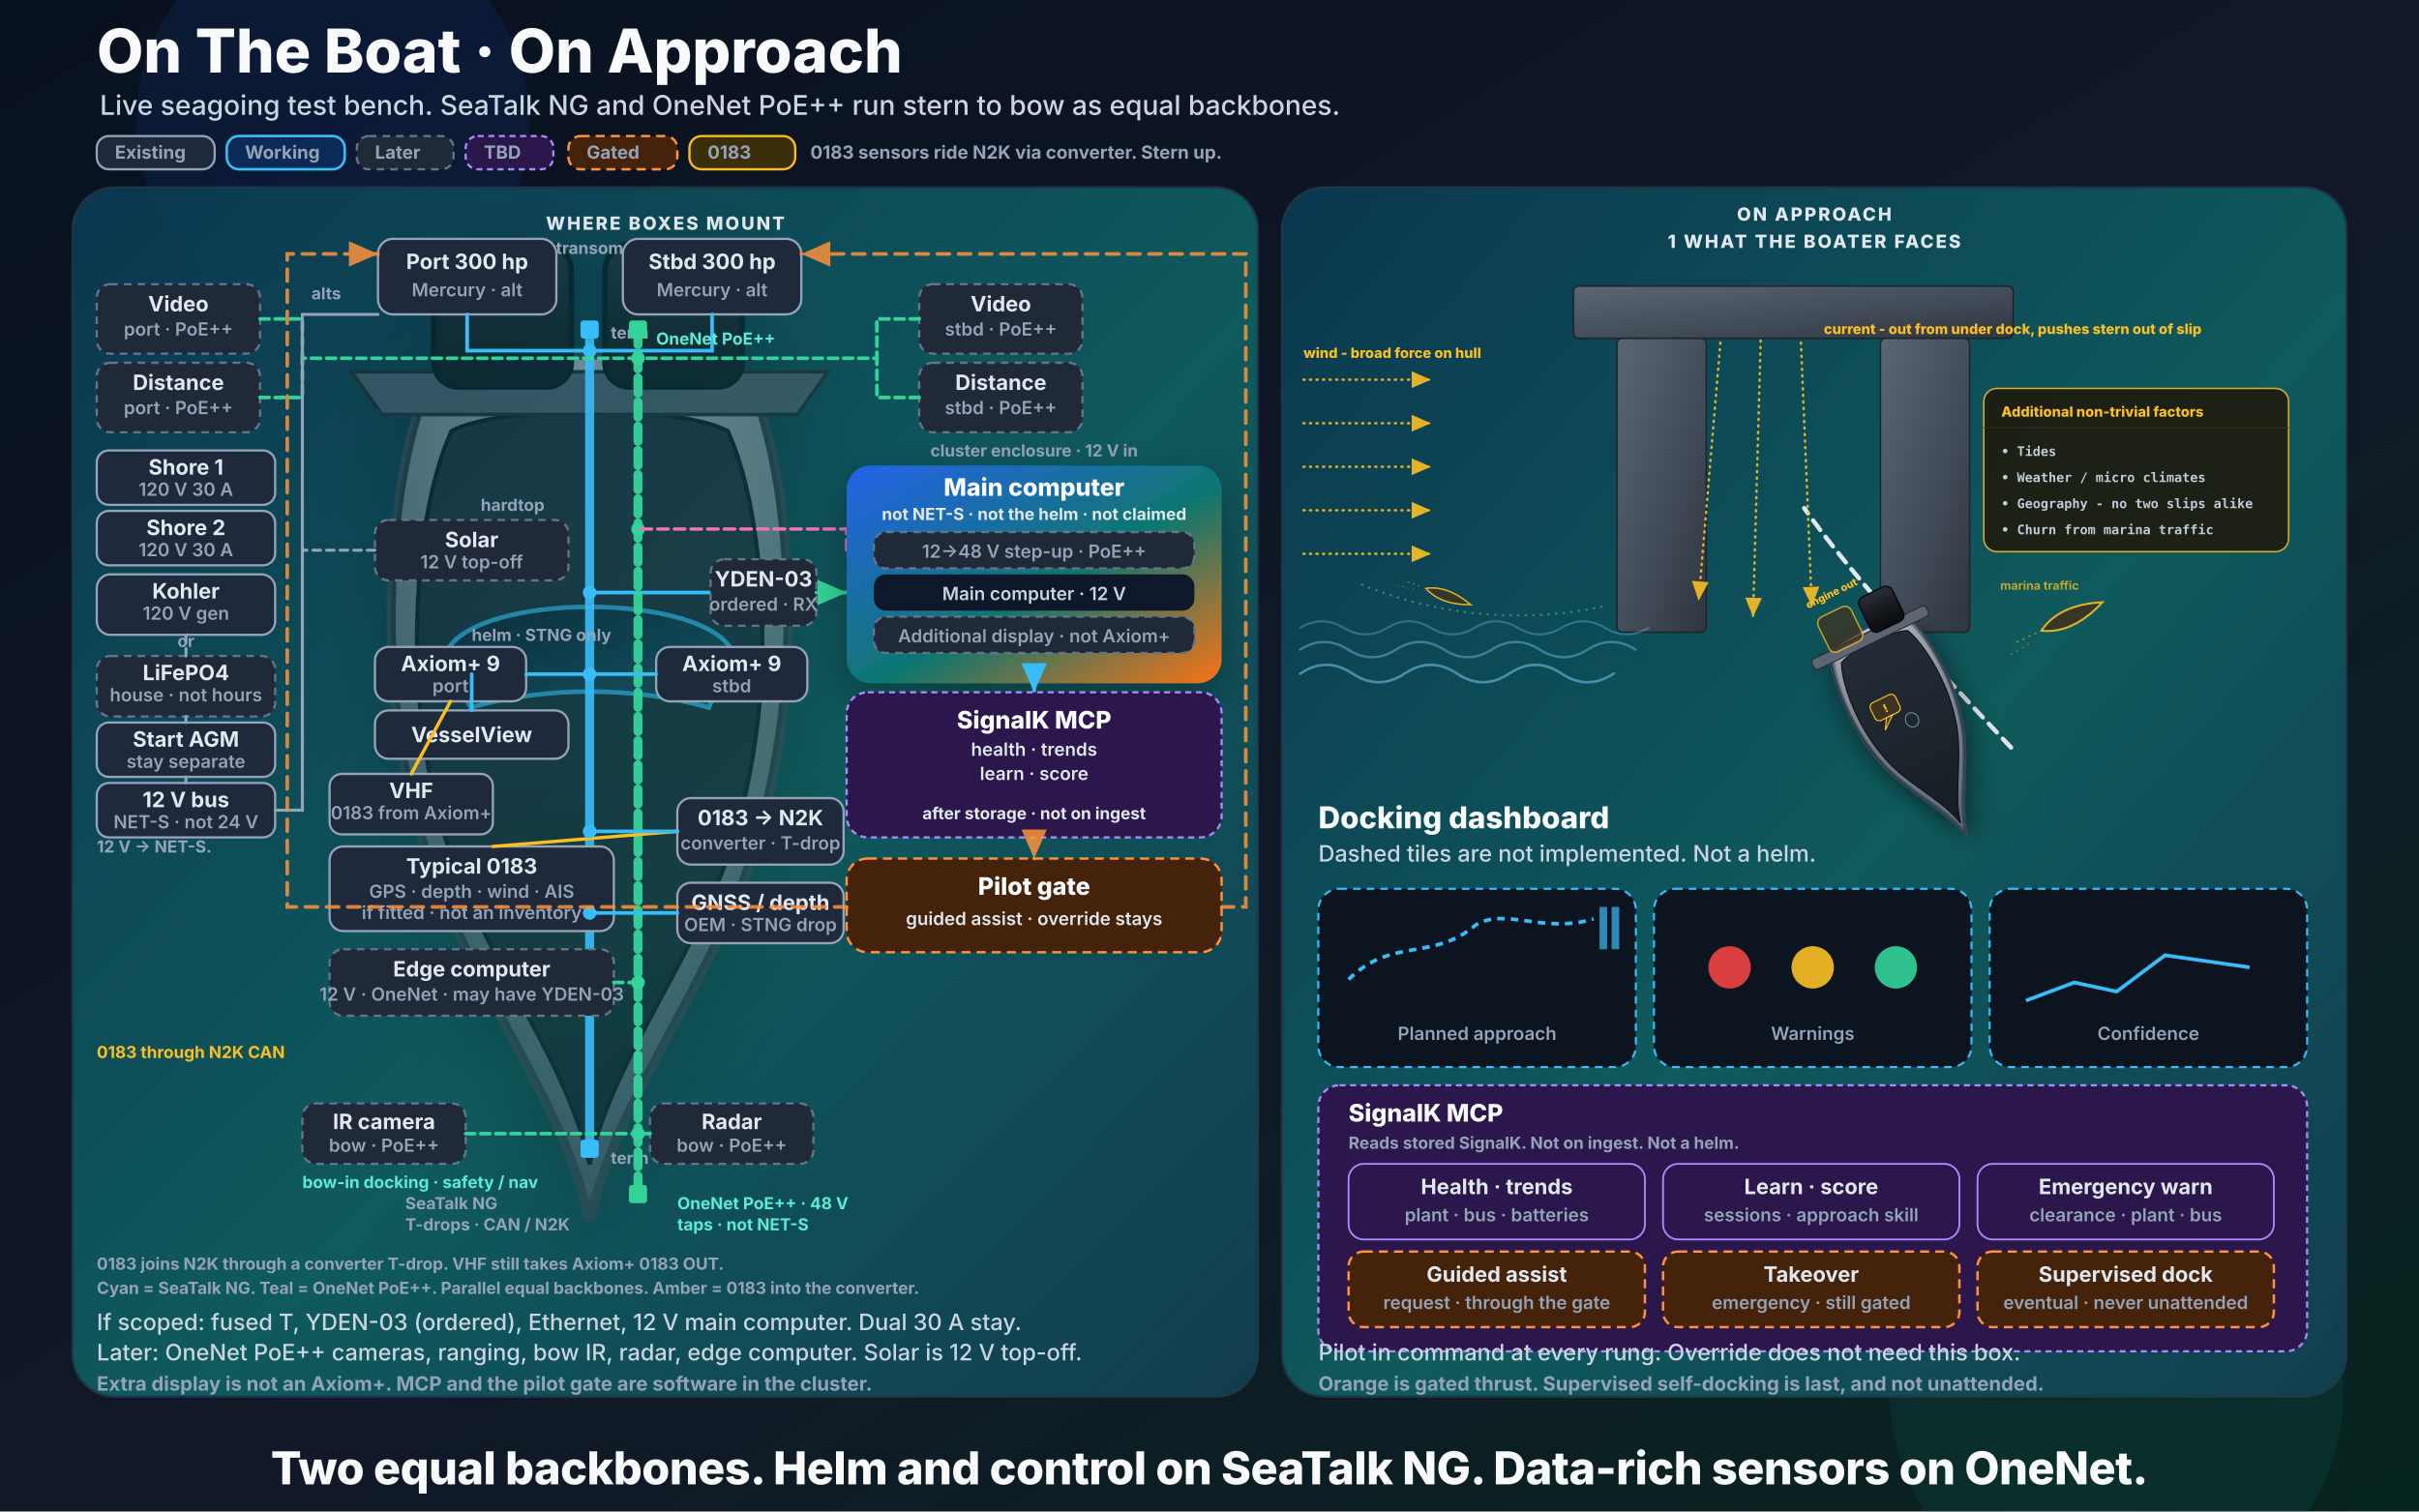
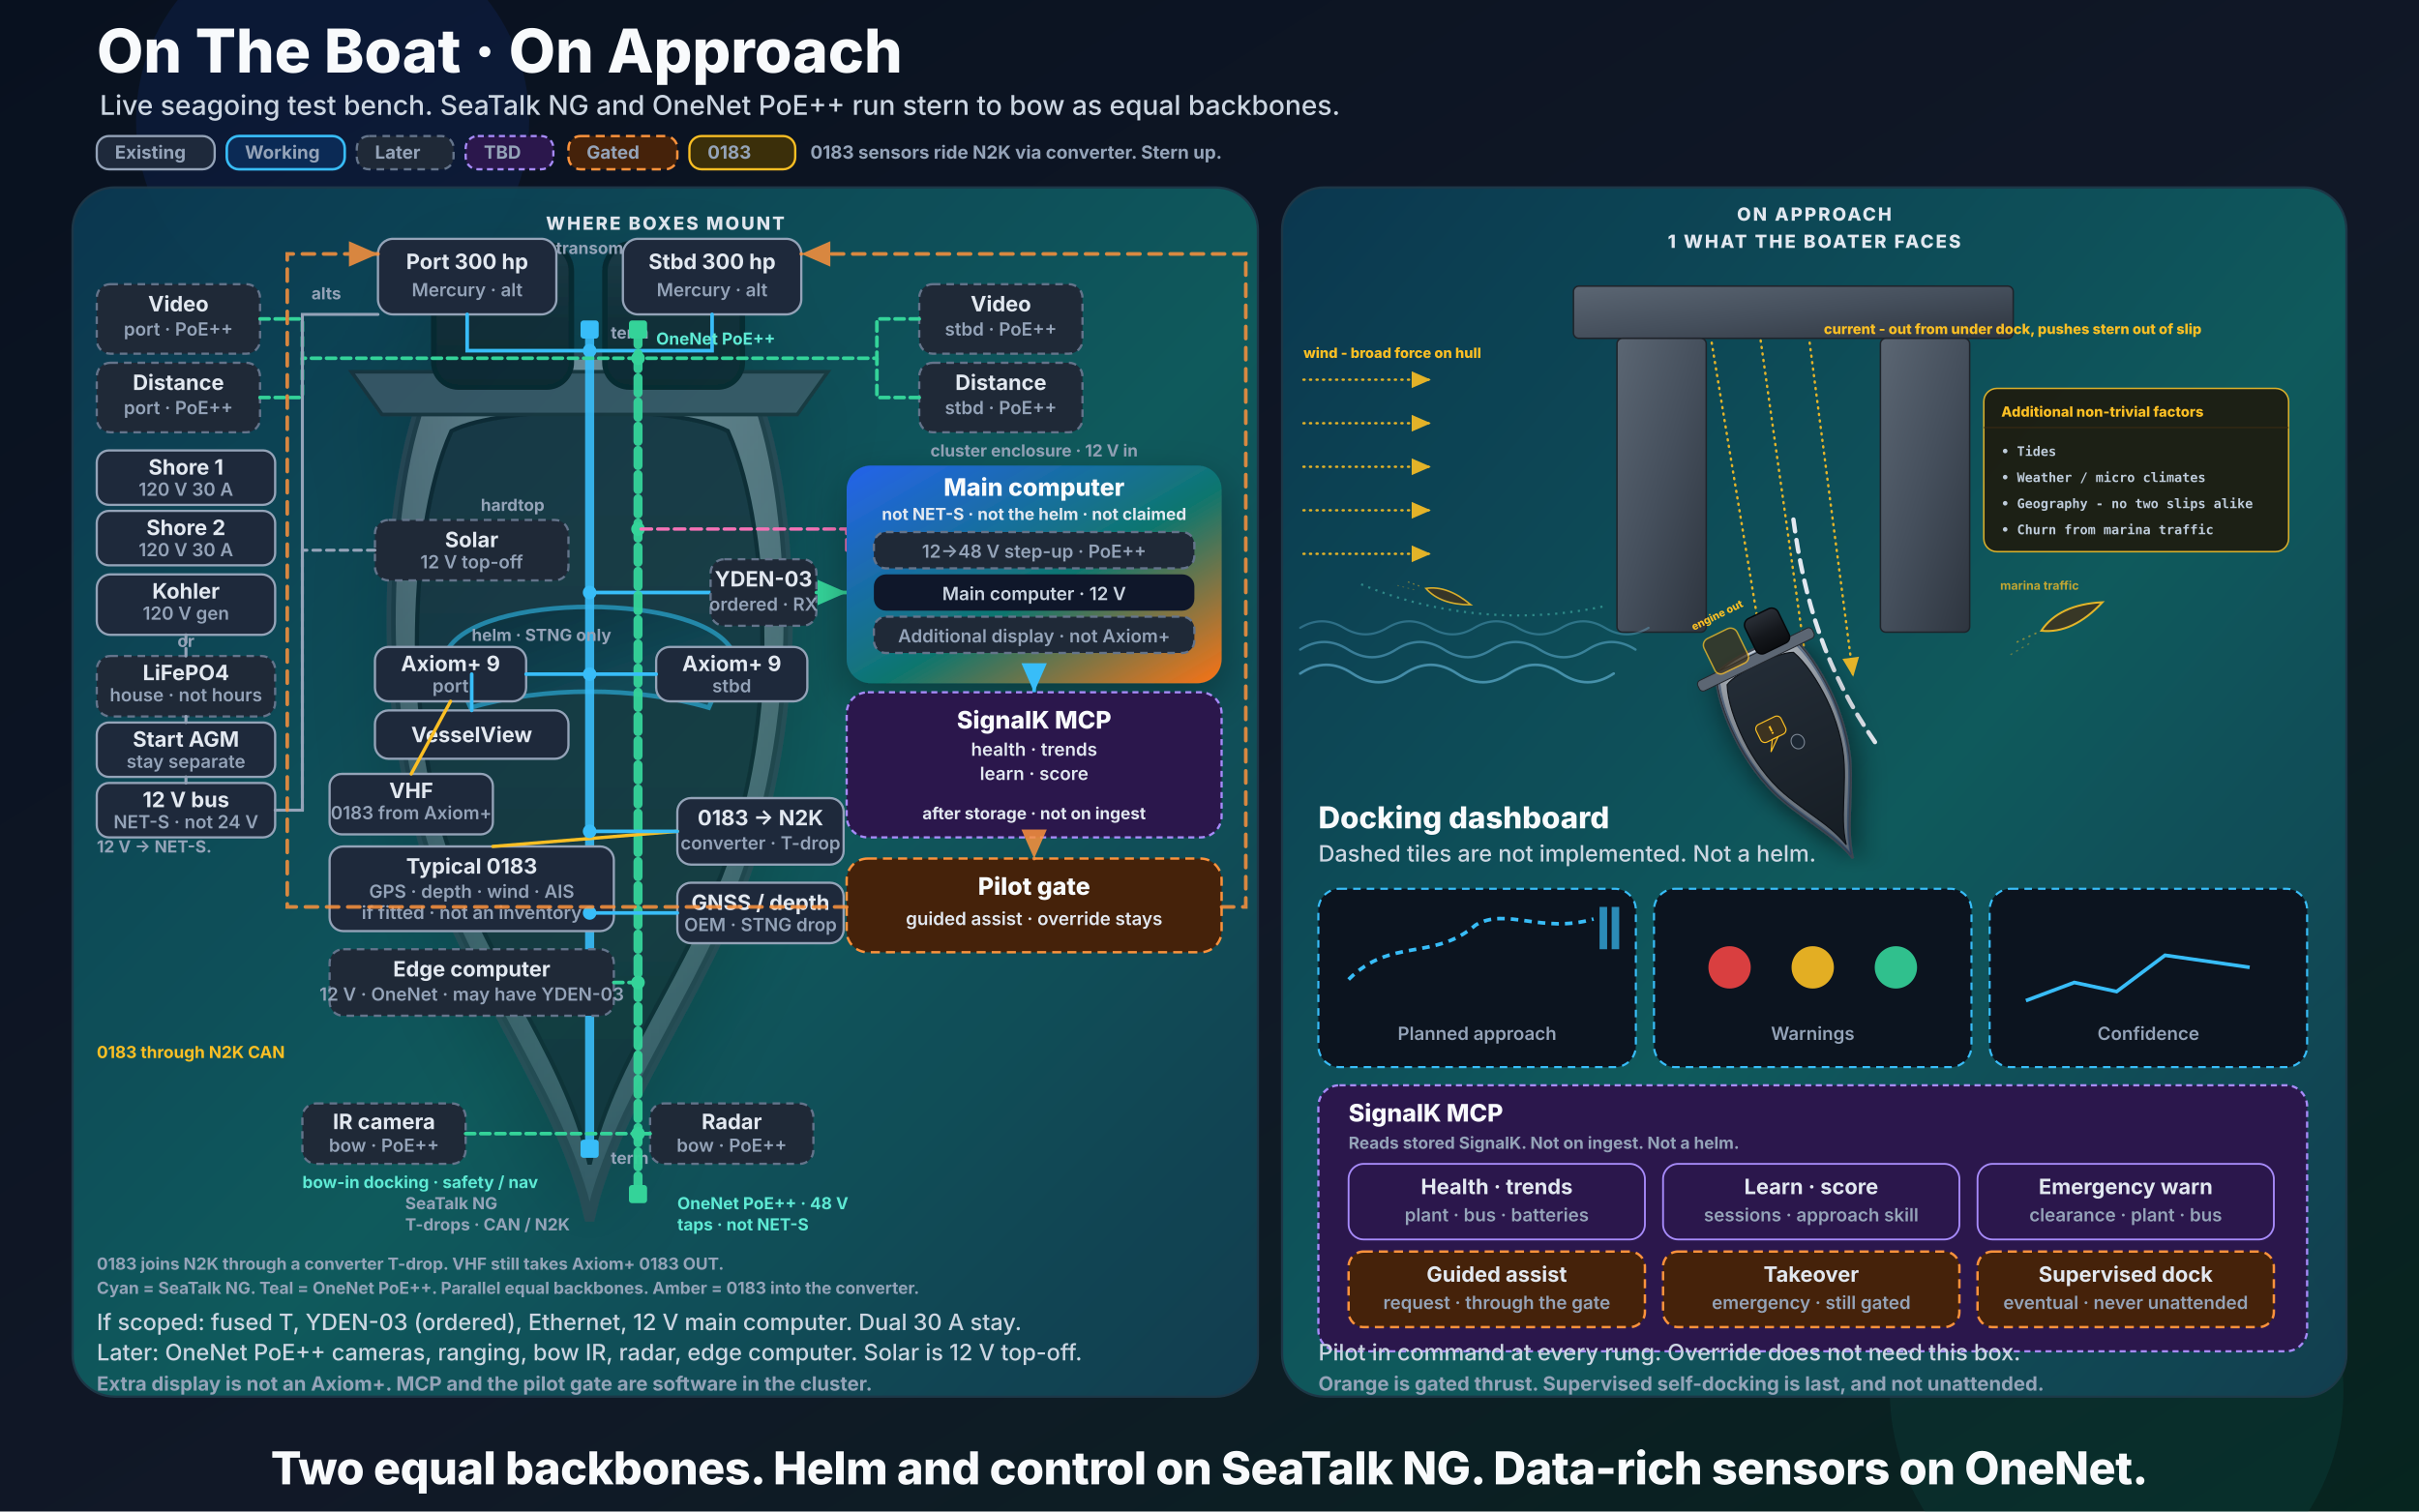
<svg xmlns="http://www.w3.org/2000/svg" width="1600" height="1000" viewBox="0 0 1600 1000" role="img" aria-labelledby="title desc">
  <defs>
    <linearGradient id="bg" x1="0" y1="0" x2="1" y2="1">
      <stop offset="0" stop-color="#08111f" />
      <stop offset="0.55" stop-color="#111827" />
      <stop offset="1" stop-color="#06251f" />
    </linearGradient>
    <linearGradient id="water" x1="0" y1="0" x2="1" y2="1">
      <stop offset="0" stop-color="#0b3a53" />
      <stop offset="0.55" stop-color="#0f5f61" />
      <stop offset="1" stop-color="#123f53" />
    </linearGradient>
    <linearGradient id="dock" x1="0" y1="0" x2="1" y2="1">
      <stop offset="0" stop-color="#5b6673" />
      <stop offset="0.5" stop-color="#454f5c" />
      <stop offset="1" stop-color="#2e353f" />
    </linearGradient>
    <linearGradient id="hull" x1="0" y1="1" x2="0" y2="0">
      <stop offset="0" stop-color="#54606d" />
      <stop offset="0.42" stop-color="#8b96a2" />
      <stop offset="0.78" stop-color="#b7c0cb" />
      <stop offset="1" stop-color="#c7cfd8" />
    </linearGradient>
    <linearGradient id="hullShade" x1="0" y1="0" x2="1" y2="0">
      <stop offset="0" stop-color="#000000" stop-opacity="0.28" />
      <stop offset="0.5" stop-color="#000000" stop-opacity="0" />
      <stop offset="1" stop-color="#000000" stop-opacity="0.22" />
    </linearGradient>
    <linearGradient id="deck" x1="0" y1="0" x2="0" y2="1">
      <stop offset="0" stop-color="#232c36" />
      <stop offset="1" stop-color="#161d24" />
    </linearGradient>
    <linearGradient id="darkGlass" x1="0" y1="0" x2="1" y2="1">
      <stop offset="0" stop-color="#0b1220" />
      <stop offset="1" stop-color="#164e63" />
    </linearGradient>
    <linearGradient id="cowl" x1="0" y1="0" x2="0" y2="1">
      <stop offset="0" stop-color="#2a2f37" />
      <stop offset="0.55" stop-color="#15181d" />
      <stop offset="1" stop-color="#0b0d10" />
    </linearGradient>
    <linearGradient id="cluster" x1="0" y1="0" x2="1" y2="1">
      <stop offset="0" stop-color="#2563eb" />
      <stop offset="0.55" stop-color="#0f766e" />
      <stop offset="1" stop-color="#f97316" />
    </linearGradient>
    <filter id="shadow" x="-20%" y="-20%" width="140%" height="140%">
      <feDropShadow dx="0" dy="10" stdDeviation="14" flood-color="#000" flood-opacity="0.32" />
    </filter>
    <filter id="hullshadow" x="-30%" y="-30%" width="160%" height="160%">
      <feDropShadow dx="0" dy="10" stdDeviation="14" flood-color="#000000" flood-opacity="0.5" />
    </filter>
    <marker id="arrowC" markerWidth="10" markerHeight="10" refX="8" refY="3.5" orient="auto">
      <path d="M0,0 L8,3.5 L0,7 z" fill="#38bdf8" />
    </marker>
    <marker id="arrowG" markerWidth="10" markerHeight="10" refX="8" refY="3.5" orient="auto">
      <path d="M0,0 L8,3.5 L0,7 z" fill="#34d399" />
    </marker>
    <marker id="arrowO" markerWidth="10" markerHeight="10" refX="8" refY="3.5" orient="auto">
      <path d="M0,0 L8,3.5 L0,7 z" fill="#fb923c" />
    </marker>
    <marker id="arrowH" markerWidth="10" markerHeight="10" refX="8" refY="3.5" orient="auto">
      <path d="M0,0 L8,3.5 L0,7 z" fill="#fbbf24" />
    </marker>
    <style>
      .title{font:800 40px -apple-system,BlinkMacSystemFont,"Segoe UI",sans-serif;fill:#f8fafc}
      .sub{font:500 18px -apple-system,BlinkMacSystemFont,"Segoe UI",sans-serif;fill:#cbd5e1}
      .h{font:800 20px -apple-system,BlinkMacSystemFont,"Segoe UI",sans-serif;fill:#f8fafc}
      .h2{font:800 16px -apple-system,BlinkMacSystemFont,"Segoe UI",sans-serif;fill:#f8fafc}
      .s{font:500 15px -apple-system,BlinkMacSystemFont,"Segoe UI",sans-serif;fill:#cbd5e1}
      .t{font:700 13px -apple-system,BlinkMacSystemFont,"Segoe UI",sans-serif;fill:#94a3b8}
      .key{font:700 12px -apple-system,BlinkMacSystemFont,"Segoe UI",sans-serif;fill:#94a3b8}
      .orient{font:800 12px -apple-system,BlinkMacSystemFont,"Segoe UI",sans-serif;fill:#e2e8f0;letter-spacing:1.3}
      .boxn{font:700 14px -apple-system,BlinkMacSystemFont,"Segoe UI",sans-serif;fill:#e2e8f0;text-anchor:middle}
      .boxs{font:600 12px -apple-system,BlinkMacSystemFont,"Segoe UI",sans-serif;fill:#94a3b8;text-anchor:middle}
      .tiny{font:700 11px -apple-system,BlinkMacSystemFont,"Segoe UI",sans-serif;fill:#94a3b8}
      .lede{font:800 13px -apple-system,BlinkMacSystemFont,"Segoe UI",sans-serif;letter-spacing:0}
      .mono{font:700 12px ui-monospace,SFMono-Regular,Menlo,Consolas,monospace;fill:#dbeafe;letter-spacing:0}
      .panel{fill:#111827;stroke:#263244;stroke-width:1.6;filter:url(#shadow)}
      .exist{fill:#1e293b;stroke:#94a3b8;stroke-width:1.5}
      .work{fill:#0b2a55;stroke:#38bdf8;stroke-width:1.7}
      .future{fill:#1f2937;stroke:#64748b;stroke-width:1.5;stroke-dasharray:5 4}
      .tbd{fill:#2b174c;stroke:#a78bfa;stroke-width:1.5;stroke-dasharray:4 3}
      .gate{fill:#45220a;stroke:#fb923c;stroke-width:1.6;stroke-dasharray:6 4}
      .laterView{fill:#0c141f;stroke:#38bdf8;stroke-width:1.4;stroke-dasharray:5 4}
      .n2k{stroke:#38bdf8;stroke-width:6;fill:none;stroke-linecap:round;opacity:0.9}
      .n2kdrop{stroke:#38bdf8;stroke-width:2.4;fill:none;stroke-linecap:round}
      .data{stroke:#38bdf8;stroke-width:2.4;fill:none;marker-end:url(#arrowC);stroke-linecap:round}
      .one{stroke:#34d399;stroke-width:6;fill:none;stroke-dasharray:10 6;stroke-linecap:round;opacity:0.95}
      .onedrop{stroke:#34d399;stroke-width:2.4;fill:none;stroke-dasharray:6 4;stroke-linecap:round}
      .oned{stroke:#34d399;stroke-width:2.4;fill:none;stroke-dasharray:7 5;marker-end:url(#arrowG);stroke-linecap:round}
      .eth{stroke:#34d399;stroke-width:2.4;fill:none;marker-end:url(#arrowG);stroke-linecap:round}
      .pwr{stroke:#94a3b8;stroke-width:2;fill:none;stroke-linecap:round}
      .pwrd{stroke:#94a3b8;stroke-width:2;fill:none;stroke-dasharray:5 4;stroke-linecap:round}
      .n0183{stroke:#fbbf24;stroke-width:2.2;fill:none;stroke-linecap:round}
      .act{stroke:#fb923c;stroke-width:2.4;fill:none;stroke-dasharray:8 6;marker-end:url(#arrowO);stroke-linecap:round;opacity:0.85}
      .plan{stroke:#e2e8f0;stroke-width:3.5;fill:none;stroke-dasharray:10 8;stroke-linecap:round;opacity:0.85}
      .reverse{stroke:#e2e8f0;stroke-width:4;fill:none;stroke-linecap:round;stroke-dasharray:11 8}
      .hazard{stroke:#fbbf24;stroke-width:2.2;fill:none;marker-end:url(#arrowH);stroke-dasharray:1 5;stroke-linecap:round;opacity:0.9}
      .v48{stroke:#f472b6;stroke-width:2.2;fill:none;stroke-dasharray:7 4;stroke-linecap:round;stroke-linejoin:round}
      .take{font:800 30px -apple-system,BlinkMacSystemFont,"Segoe UI",sans-serif;fill:#f8fafc;letter-spacing:-0.3px}
    </style>
  </defs>
  <rect width="1600" height="1000" fill="url(#bg)" />
  <circle cx="220" cy="80" r="130" fill="#1d4ed8" opacity="0.12" />
  <circle cx="1400" cy="920" r="150" fill="#0f766e" opacity="0.14" />
  <text x="64" y="48" class="title">On The Boat · On Approach</text>
  <text x="66" y="76" class="sub">Live seagoing test bench. SeaTalk NG and OneNet PoE++ run stern to bow as equal backbones.</text>
  <rect x="64" y="90" width="78" height="22" rx="8" class="exist" />
  <text x="76" y="105" class="key">Existing</text>
  <rect x="150" y="90" width="78" height="22" rx="8" class="work" />
  <text x="162" y="105" class="key">Working</text>
  <rect x="236" y="90" width="64" height="22" rx="8" class="future" />
  <text x="248" y="105" class="key">Later</text>
  <rect x="308" y="90" width="58" height="22" rx="8" class="tbd" />
  <text x="320" y="105" class="key">TBD</text>
  <rect x="376" y="90" width="72" height="22" rx="8" class="gate" />
  <text x="388" y="105" class="key">Gated</text>
  <rect x="456" y="90" width="70" height="22" rx="8" fill="#3b2f0a" stroke="#fbbf24" stroke-width="1.5" />
  <text x="468" y="105" class="key">0183</text>
  <text x="536" y="105" class="key">0183 sensors ride N2K via converter. Stern up.</text>
  <rect x="48" y="124" width="784" height="800" rx="28" fill="url(#water)" opacity="0.92" stroke="#1e3a4a" stroke-width="1.5" />
  <text x="440" y="152" text-anchor="middle" class="orient">WHERE BOXES MOUNT</text>
  <g id="hull" opacity="0.5" transform="translate(390 250) scale(2.02) translate(-533 -332)" filter="url(#shadow)">
    <path d="M481 332 C472 352 468 382 468 412 C468 442 474 478 486 505 C496 528 508 548 518 568 C524 580 528 590 531 600 L533 608 L535 600 C538 590 542 580 548 568 C558 548 570 528 580 505 C592 478 598 442 598 412 C598 382 594 352 585 332 C566 322 500 322 481 332 Z" fill="url(#hull)" stroke="#3d4551" stroke-width="3" />
    <path d="M481 332 C472 352 468 382 468 412 C468 442 474 478 486 505 C496 528 508 548 518 568 C524 580 528 590 531 600 L533 608 L535 600 C538 590 542 580 548 568 C558 548 570 528 580 505 C592 478 598 442 598 412 C598 382 594 352 585 332 C566 322 500 322 481 332 Z" fill="url(#hullShade)" />
    <path d="M481 332 C472 352 468 382 468 412 C468 442 474 478 486 505 C496 528 508 548 518 568 C524 580 528 590 531 600 L533 608 L535 600 C538 590 542 580 548 568 C558 548 570 528 580 505 C592 478 598 442 598 412 C598 382 594 352 585 332 C566 322 500 322 481 332 Z" fill="url(#deck)" stroke="#0d1116" stroke-width="1.6" transform="translate(533 466) scale(0.87) translate(-533 -466)" />
    <path d="M455 330 L611 330 L601 344 L465 344 Z" fill="#5c6673" stroke="#22262c" stroke-width="1.2" />
    <path d="M491 288 h27 a9 9 0 0 1 9 9 v30 a8 8 0 0 1 -8 8 h-29 a8 8 0 0 1 -8 -8 v-30 a9 9 0 0 1 9 -9 Z" fill="url(#cowl)" stroke="#05070a" stroke-width="1.8" />
    <path d="M547 288 h27 a9 9 0 0 1 9 9 v30 a8 8 0 0 1 -8 8 h-29 a8 8 0 0 1 -8 -8 v-30 a9 9 0 0 1 9 -9 Z" fill="url(#cowl)" stroke="#05070a" stroke-width="1.8" />
    <path d="M486 422 C495 402 571 402 580 422 L572 440 C548 433 518 433 494 440 Z" fill="url(#darkGlass)" stroke="#38bdf8" stroke-width="1.5" />
  </g>
  <text x="390" y="168" text-anchor="middle" class="tiny">transom</text>
  <rect x="250" y="158" width="118" height="50" rx="10" class="exist" />
  <text x="309" y="178" class="boxn">Port 300 hp</text>
  <text x="309" y="196" class="boxs">Mercury · alt</text>
  <rect x="412" y="158" width="118" height="50" rx="10" class="exist" />
  <text x="471" y="178" class="boxn">Stbd 300 hp</text>
  <text x="471" y="196" class="boxs">Mercury · alt</text>
  <rect x="64" y="188" width="108" height="46" rx="9" class="future" />
  <text x="118" y="206" class="boxn">Video</text>
  <text x="118" y="222" class="boxs">port · PoE++</text>
  <rect x="64" y="240" width="108" height="46" rx="9" class="future" />
  <text x="118" y="258" class="boxn">Distance</text>
  <text x="118" y="274" class="boxs">port · PoE++</text>
  <rect x="608" y="188" width="108" height="46" rx="9" class="future" />
  <text x="662" y="206" class="boxn">Video</text>
  <text x="662" y="222" class="boxs">stbd · PoE++</text>
  <rect x="608" y="240" width="108" height="46" rx="9" class="future" />
  <text x="662" y="258" class="boxn">Distance</text>
  <text x="662" y="274" class="boxs">stbd · PoE++</text>
  <path d="M390 218 L390 760" class="n2k" />
  <rect x="384" y="212" width="12" height="12" rx="2" fill="#38bdf8" />
  <rect x="384" y="754" width="12" height="12" rx="2" fill="#38bdf8" />
  <text x="404" y="224" class="tiny">term</text>
  <text x="404" y="770" class="tiny">term</text>
  <path d="M309 208 L309 232 L390 232" class="n2kdrop" />
  <path d="M471 208 L471 232 L390 232" class="n2kdrop" />
  <circle cx="390" cy="232" r="4.5" fill="#38bdf8" />
  <path d="M390 392 L470 392" class="n2kdrop" />
  <circle cx="390" cy="392" r="4.5" fill="#38bdf8" />
  <text x="268" y="800" class="tiny">SeaTalk NG</text>
  <text x="268" y="814" class="tiny">T-drops · CAN / N2K</text>
  <rect x="470" y="370" width="70" height="44" rx="9" class="future" />
  <text x="505" y="388" class="boxn">YDEN-03</text>
  <text x="505" y="404" class="boxs">ordered · RX</text>
  <path d="M540 392 L560 392" class="eth" />
  <path d="M422 218 L422 790" class="one" />
  <rect x="416" y="212" width="12" height="12" rx="2" fill="#34d399" />
  <rect x="416" y="784" width="12" height="12" rx="2" fill="#34d399" />
  <path d="M172 211 H200 V237 H422" class="onedrop" />
  <path d="M172 263 H200 V237" class="onedrop" />
  <path d="M608 211 H580 V237 H422" class="onedrop" />
  <path d="M608 263 H580 V237" class="onedrop" />
  <circle cx="422" cy="237" r="4.5" fill="#34d399" />
  <circle cx="422" cy="350" r="4.5" fill="#34d399" />
  <circle cx="422" cy="650" r="4.5" fill="#34d399" />
  <circle cx="422" cy="750" r="4.5" fill="#34d399" />
  <path d="M560 364 V350 H422" class="v48" />
  <text x="434" y="228" class="tiny" style="fill:#5eead4">OneNet PoE++</text>
  <text x="448" y="800" class="tiny" style="fill:#5eead4">OneNet PoE++ · 48 V</text>
  <text x="448" y="814" class="tiny" style="fill:#5eead4">taps · not NET-S</text>
  <text x="318" y="338" class="tiny">hardtop</text>
  <rect x="248" y="344" width="128" height="40" rx="9" class="future" />
  <text x="312" y="362" class="boxn">Solar</text>
  <text x="312" y="376" class="boxs">12 V top-off</text>
  <path d="M248 364 H200 V536" class="pwrd" />
  <text x="312" y="424" class="tiny">helm · STNG only</text>
  <rect x="248" y="428" width="100" height="36" rx="9" class="exist" />
  <text x="298" y="444" class="boxn">Axiom+ 9</text>
  <text x="298" y="458" class="boxs">port</text>
  <path d="M348 446 H390" class="n2kdrop" />
  <rect x="434" y="428" width="100" height="36" rx="9" class="exist" />
  <text x="484" y="444" class="boxn">Axiom+ 9</text>
  <text x="484" y="458" class="boxs">stbd</text>
  <path d="M434 446 L390 446" class="n2kdrop" />
  <circle cx="390" cy="446" r="4.5" fill="#38bdf8" />
  <rect x="248" y="470" width="128" height="32" rx="9" class="exist" />
  <text x="312" y="491" class="boxn">VesselView</text>
  <path d="M312 470 V446" class="n2kdrop" />
  <rect x="218" y="512" width="108" height="40" rx="8" class="exist" />
  <text x="272" y="528" class="boxn">VHF</text>
  <text x="272" y="542" class="boxs">0183 from Axiom+</text>
  <rect x="218" y="560" width="188" height="56" rx="9" class="exist" />
  <text x="312" y="578" class="boxn">Typical 0183</text>
  <text x="312" y="594" class="boxs">GPS · depth · wind · AIS</text>
  <text x="312" y="608" class="boxs">if fitted · not an inventory</text>
  <rect x="448" y="528" width="110" height="44" rx="9" class="exist" />
  <text x="503" y="546" class="boxn">0183 → N2K</text>
  <text x="503" y="562" class="boxs">converter · T-drop</text>
  <path d="M326 560 L448 550" class="n0183" />
  <path d="M448 550 L390 550" class="n2kdrop" />
  <circle cx="390" cy="550" r="4.5" fill="#38bdf8" />
  <path d="M298 464 L272 512" class="n0183" />
  <rect x="448" y="584" width="110" height="40" rx="9" class="exist" />
  <text x="503" y="602" class="boxn">GNSS / depth</text>
  <text x="503" y="616" class="boxs">OEM · STNG drop</text>
  <path d="M448 604 L390 604" class="n2kdrop" />
  <circle cx="390" cy="604" r="4.5" fill="#38bdf8" />
  <text x="64" y="700" class="tiny" style="fill:#fbbf24">0183 through N2K CAN</text>
  <rect x="64" y="298" width="118" height="36" rx="8" class="exist" />
  <text x="123" y="314" class="boxn">Shore 1</text>
  <text x="123" y="328" class="boxs">120 V 30 A</text>
  <rect x="64" y="338" width="118" height="36" rx="8" class="exist" />
  <text x="123" y="354" class="boxn">Shore 2</text>
  <text x="123" y="368" class="boxs">120 V 30 A</text>
  <rect x="64" y="380" width="118" height="40" rx="9" class="exist" />
  <text x="123" y="396" class="boxn">Kohler</text>
  <text x="123" y="410" class="boxs">120 V gen</text>
  <text x="123" y="428" text-anchor="middle" class="tiny">or</text>
  <rect x="64" y="434" width="118" height="40" rx="9" class="future" />
  <text x="123" y="450" class="boxn">LiFePO4</text>
  <text x="123" y="464" class="boxs">house · not hours</text>
  <rect x="64" y="478" width="118" height="36" rx="8" class="exist" />
  <text x="123" y="494" class="boxn">Start AGM</text>
  <text x="123" y="508" class="boxs">stay separate</text>
  <rect x="64" y="518" width="118" height="36" rx="8" class="exist" />
  <text x="123" y="534" class="boxn">12 V bus</text>
  <text x="123" y="548" class="boxs">NET-S · not 24 V</text>
  <path d="M123 420 V434" class="pwrd" />
  <path d="M123 474 V478" class="pwr" />
  <path d="M123 514 V518" class="pwr" />
  <path d="M250 208 H200 V536 H182" class="pwr" />
  <text x="206" y="198" class="tiny">alts</text>
  <text x="64" y="564" class="tiny">12 V → NET-S.</text>
  <text x="684" y="302" text-anchor="middle" class="tiny">cluster enclosure · 12 V in</text>
  <rect x="560" y="308" width="248" height="144" rx="16" fill="url(#cluster)" filter="url(#shadow)" />
  <text x="684" y="328" text-anchor="middle" class="h2">Main computer</text>
  <text x="684" y="344" text-anchor="middle" class="tiny" style="fill:#e2e8f0">not NET-S · not the helm · not claimed</text>
  <rect x="578" y="352" width="212" height="24" rx="8" class="future" />
  <text x="684" y="369" text-anchor="middle" class="boxs">12→48 V step-up · PoE++</text>
  <rect x="578" y="380" width="212" height="24" rx="8" fill="#0f172a" />
  <text x="684" y="397" text-anchor="middle" class="boxs" style="fill:#cbd5e1">Main computer · 12 V</text>
  <rect x="578" y="408" width="212" height="24" rx="8" class="future" />
  <text x="684" y="425" text-anchor="middle" class="boxs">Additional display · not Axiom+</text>
  <rect x="218" y="628" width="188" height="44" rx="9" class="future" />
  <text x="312" y="646" class="boxn">Edge computer</text>
  <text x="312" y="662" class="boxs">12 V · OneNet · may have YDEN-03</text>
  <path d="M406 650 H422" class="onedrop" />
  <path d="M684 452 L684 458" class="data" />
  <rect x="560" y="458" width="248" height="96" rx="14" class="tbd" />
  <text x="684" y="482" text-anchor="middle" class="h2">SignalK MCP</text>
  <text x="684" y="500" text-anchor="middle" class="boxs" style="fill:#e2e8f0">health · trends</text>
  <text x="684" y="516" text-anchor="middle" class="boxs" style="fill:#e2e8f0">learn · score</text>
  <text x="684" y="542" text-anchor="middle" class="tiny" style="fill:#e2e8f0">after storage · not on ingest</text>
  <rect x="560" y="568" width="248" height="62" rx="14" class="gate" />
  <text x="684" y="592" text-anchor="middle" class="h2">Pilot gate</text>
  <text x="684" y="612" text-anchor="middle" class="boxs" style="fill:#e2e8f0">guided assist · override stays</text>
  <path d="M684 554 L684 568" class="act" />
  <path d="M560 600 H190 V168 H250" class="act" />
  <path d="M808 600 H824 V168 H530" class="act" />
  <rect x="200" y="730" width="108" height="40" rx="9" class="future" />
  <text x="254" y="747" class="boxn">IR camera</text>
  <text x="254" y="762" class="boxs">bow · PoE++</text>
  <path d="M308 750 H422" class="onedrop" />
  <rect x="430" y="730" width="108" height="40" rx="9" class="future" />
  <text x="484" y="747" class="boxn">Radar</text>
  <text x="484" y="762" class="boxs">bow · PoE++</text>
  <path d="M430 750 H422" class="onedrop" />
  <text x="200" y="786" class="tiny" style="fill:#5eead4">bow-in docking · safety / nav</text>
  <text x="64" y="840" class="tiny">0183 joins N2K through a converter T-drop. VHF still takes Axiom+ 0183 OUT.</text>
  <text x="64" y="856" class="tiny">Cyan = SeaTalk NG. Teal = OneNet PoE++. Parallel equal backbones. Amber = 0183 into the converter.</text>
  <text x="64" y="880" class="s">If scoped: fused T, YDEN-03 (ordered), Ethernet, 12 V main computer. Dual 30 A stay.</text>
  <text x="64" y="900" class="s">Later: OneNet PoE++ cameras, ranging, bow IR, radar, edge computer. Solar is 12 V top-off.</text>
  <text x="64" y="920" class="t">Extra display is not an Axiom+. MCP and the pilot gate are software in the cluster.</text>
  <rect x="848" y="124" width="704" height="800" rx="28" fill="url(#water)" opacity="0.92" stroke="#1e3a4a" stroke-width="1.5" />
  <text x="1200" y="146" text-anchor="middle" class="orient">ON APPROACH</text>
  <text x="1200" y="164" text-anchor="middle" class="orient">1  WHAT THE BOATER FACES</text>
  <g id="scene-approach" transform="translate(860 172) scale(0.72) translate(-92 -262)">
    <g id="slip-dock-approach">
      <rect x="343" y="286" width="404" height="48" rx="5" fill="url(#dock)" stroke="#1f242b" stroke-width="1.4" />
      <rect x="383" y="334" width="82" height="270" rx="5" fill="url(#dock)" stroke="#1f242b" stroke-width="1.4" />
      <rect x="625" y="334" width="82" height="270" rx="5" fill="url(#dock)" stroke="#1f242b" stroke-width="1.4" />
    </g>
-     <path d="M745 710 C660 620 590 540 555 490" class="reverse" />
+     <path d="M620 705 C575 640 555 575 545 500" class="reverse" />
    <g id="wind-force">
      <path d="M95 372 L212 372" class="hazard" />
      <path d="M95 412 L212 412" class="hazard" />
      <path d="M95 452 L212 452" class="hazard" />
      <path d="M95 492 L212 492" class="hazard" />
      <path d="M95 532 L212 532" class="hazard" />
      <text x="95" y="352" class="lede" fill="#fbbf24">wind - broad force on hull</text>
    </g>
    <g id="current-force">
-       <path d="M478 338 L458 575" class="hazard" />
-       <path d="M515 336 L508 590" class="hazard" />
-       <path d="M552 338 L562 580" class="hazard" />
+       <path d="M470 338 L520 640" class="hazard" />
+       <path d="M515 336 L560 655" class="hazard" />
+       <path d="M560 338 L600 645" class="hazard" />
      <text x="573" y="330" class="lede" fill="#fbbf24">current - out from under dock, pushes stern out of slip</text>
    </g>
    <path d="M148 560 C220 590 300 596 372 580" stroke="#5eead4" stroke-width="2" opacity="0.4" fill="none" stroke-dasharray="2 5" />
    <g id="traffic-boat-2">
      <g transform="translate(230 572) rotate(20) scale(0.8) translate(-230 -572)">
        <path d="M200 572 Q222 560 255 572 Q222 584 200 572 Z" fill="#3d3320" stroke="#fbbf24" stroke-width="1.8" opacity="0.85" />
        <path d="M178 572 L196 572" stroke="#fbbf24" stroke-width="1.5" opacity="0.45" stroke-dasharray="2 4" />
        <path d="M168 580 L188 578" stroke="#fbbf24" stroke-width="1.1" opacity="0.3" stroke-dasharray="2 4" />
      </g>
    </g>
    <g id="waves-graphic" stroke="#7dd3fc" fill="none" stroke-linecap="round">
      <path d="M92 600 Q112 588 132 600 Q152 612 172 600 Q192 588 212 600 Q232 612 252 600 Q272 588 292 600 Q312 612 332 600 Q352 588 372 600 Q392 612 412 600" stroke-width="2" opacity="0.3" />
      <path d="M92 620 Q114 606 136 620 Q158 634 180 620 Q202 606 224 620 Q246 634 268 620 Q290 606 312 620 Q334 634 356 620 Q378 606 400 620" stroke-width="2.2" opacity="0.4" />
      <path d="M92 642 Q116 626 140 642 Q164 658 188 642 Q212 626 236 642 Q260 658 284 642 Q308 626 332 642 Q356 658 380 642" stroke-width="2.4" opacity="0.5" />
    </g>
    <g id="variability-list">
      <rect x="720" y="380" width="280" height="150" rx="12" fill="#1f1608" opacity="0.85" stroke="#fbbf24" stroke-width="1.4" />
      <text x="736" y="406" class="lede" fill="#fbbf24" style="font-size:13px">Additional non-trivial factors</text>
      <line x1="720" y1="416" x2="1000" y2="416" stroke="#3a2a12" stroke-width="1" />
      <text x="736" y="442" class="mono" opacity="0.85">• Tides</text>
      <text x="736" y="466" class="mono" opacity="0.85">• Weather / micro climates</text>
      <text x="736" y="490" class="mono" opacity="0.85">• Geography - no two slips alike</text>
      <text x="736" y="514" class="mono" opacity="0.85">• Churn from marina traffic</text>
    </g>
    <g id="traffic-boat">
      <g transform="rotate(-25 800 590)">
        <path d="M770 590 Q795 575 832 590 Q795 605 770 590 Z" fill="#3d3320" stroke="#fbbf24" stroke-width="1.8" opacity="0.9" />
        <path d="M745 590 L765 590" stroke="#fbbf24" stroke-width="1.5" opacity="0.5" stroke-dasharray="2 4" />
        <path d="M735 598 L755 596" stroke="#fbbf24" stroke-width="1.2" opacity="0.35" stroke-dasharray="2 4" />
      </g>
      <text x="735" y="565" class="tiny" style="fill:#fbbf24" opacity="0.75">marina traffic</text>
    </g>
-     <g id="boat-approach" transform="translate(125 230) rotate(-26 533 466) translate(533 466) scale(0.75) translate(-533 -466)">
+     <g id="boat-approach" transform="translate(20 250) rotate(-26 533 466) translate(533 466) scale(0.75) translate(-533 -466)">
      <path d="M481 332 C472 352 468 382 468 412 C468 442 474 478 486 505 C496 528 508 548 518 568 C524 580 528 590 531 600 L533 608 L535 600 C538 590 542 580 548 568 C558 548 570 528 580 505 C592 478 598 442 598 412 C598 382 594 352 585 332 C566 322 500 322 481 332 Z" fill="url(#hull)" stroke="#3d4551" stroke-width="3" filter="url(#hullshadow)" />
      <path d="M481 332 C472 352 468 382 468 412 C468 442 474 478 486 505 C496 528 508 548 518 568 C524 580 528 590 531 600 L533 608 L535 600 C538 590 542 580 548 568 C558 548 570 528 580 505 C592 478 598 442 598 412 C598 382 594 352 585 332 C566 322 500 322 481 332 Z" fill="url(#hullShade)" />
      <path d="M481 332 C472 352 468 382 468 412 C468 442 474 478 486 505 C496 528 508 548 518 568 C524 580 528 590 531 600 L533 608 L535 600 C538 590 542 580 548 568 C558 548 570 528 580 505 C592 478 598 442 598 412 C598 382 594 352 585 332 C566 322 500 322 481 332 Z" fill="none" stroke="#1e3a5f" stroke-width="2.2" opacity="0.55" transform="translate(533 466) scale(0.965) translate(-533 -466)" />
      <path d="M481 332 C472 352 468 382 468 412 C468 442 474 478 486 505 C496 528 508 548 518 568 C524 580 528 590 531 600 L533 608 L535 600 C538 590 542 580 548 568 C558 548 570 528 580 505 C592 478 598 442 598 412 C598 382 594 352 585 332 C566 322 500 322 481 332 Z" fill="url(#deck)" stroke="#0d1116" stroke-width="1.6" transform="translate(533 466) scale(0.87) translate(-533 -466)" />
      <rect x="455" y="330" width="156" height="14" rx="5" fill="#5c6673" stroke="#22262c" stroke-width="1.2" />
      <path d="M491 288 h27 a9 9 0 0 1 9 9 v30 a8 8 0 0 1 -8 8 h-29 a8 8 0 0 1 -8 -8 v-30 a9 9 0 0 1 9 -9 Z" fill="#3d3320" stroke="#fbbf24" stroke-width="1.8" opacity="0.75" />
      <path d="M547 288 h27 a9 9 0 0 1 9 9 v30 a8 8 0 0 1 -8 8 h-29 a8 8 0 0 1 -8 -8 v-30 a9 9 0 0 1 9 -9 Z" fill="url(#cowl)" stroke="#05070a" stroke-width="1.8" />
      <text x="480" y="272" class="lede" fill="#fbbf24">engine out</text>
      <ellipse cx="535" cy="450" rx="8" ry="9" fill="#1c2733" stroke="#7c8794" stroke-width="1.3" />
      <g id="passenger-pressure">
        <rect x="495" y="410" width="34" height="24" rx="6" fill="#3d3320" stroke="#fbbf24" stroke-width="1.4" />
        <path d="M508 434 L500 447 L516 434 Z" fill="#3d3320" stroke="#fbbf24" stroke-width="1.4" />
        <text x="512" y="428" text-anchor="middle" style="font:800 14px -apple-system,BlinkMacSystemFont,'Segoe UI',sans-serif;fill:#fbbf24">!</text>
      </g>
    </g>
  </g>
  <text x="872" y="548" class="h">Docking dashboard</text>
  <text x="872" y="570" class="s">Dashed tiles are not implemented. Not a helm.</text>
  <rect x="872" y="588" width="210" height="118" rx="14" class="laterView" />
  <path d="M892 648 C920 620 948 636 976 612 C996 600 1020 618 1054 608" stroke="#38bdf8" stroke-width="2.4" fill="none" stroke-dasharray="5 4" />
  <rect x="1058" y="600" width="5" height="28" fill="#38bdf8" opacity="0.7" />
  <rect x="1066" y="600" width="5" height="28" fill="#38bdf8" opacity="0.7" />
  <text x="977" y="688" text-anchor="middle" class="boxs">Planned approach</text>
  <rect x="1094" y="588" width="210" height="118" rx="14" class="laterView" />
  <circle cx="1144" cy="640" r="14" fill="#ef4444" opacity="0.9" />
  <circle cx="1199" cy="640" r="14" fill="#fbbf24" opacity="0.9" />
  <circle cx="1254" cy="640" r="14" fill="#34d399" opacity="0.9" />
  <text x="1199" y="688" text-anchor="middle" class="boxs">Warnings</text>
  <rect x="1316" y="588" width="210" height="118" rx="14" class="laterView" />
  <path d="M1340 662 L1372 650 L1400 656 L1432 632 L1488 640" stroke="#38bdf8" stroke-width="2.4" fill="none" />
  <text x="1421" y="688" text-anchor="middle" class="boxs">Confidence</text>
  <rect x="872" y="718" width="654" height="176" rx="14" class="tbd" />
  <text x="892" y="742" class="h2">SignalK MCP</text>
  <text x="892" y="760" class="tiny">Reads stored SignalK. Not on ingest. Not a helm.</text>
  <rect x="892" y="770" width="196" height="50" rx="10" fill="#2b174c" stroke="#a78bfa" stroke-width="1.2" />
  <text x="990" y="790" text-anchor="middle" class="boxn">Health · trends</text>
  <text x="990" y="808" text-anchor="middle" class="boxs">plant · bus · batteries</text>
  <rect x="1100" y="770" width="196" height="50" rx="10" fill="#2b174c" stroke="#a78bfa" stroke-width="1.2" />
  <text x="1198" y="790" text-anchor="middle" class="boxn">Learn · score</text>
  <text x="1198" y="808" text-anchor="middle" class="boxs">sessions · approach skill</text>
  <rect x="1308" y="770" width="196" height="50" rx="10" fill="#2b174c" stroke="#a78bfa" stroke-width="1.2" />
  <text x="1406" y="790" text-anchor="middle" class="boxn">Emergency warn</text>
  <text x="1406" y="808" text-anchor="middle" class="boxs">clearance · plant · bus</text>
  <rect x="892" y="828" width="196" height="50" rx="10" class="gate" />
  <text x="990" y="848" text-anchor="middle" class="boxn">Guided assist</text>
  <text x="990" y="866" text-anchor="middle" class="boxs">request · through the gate</text>
  <rect x="1100" y="828" width="196" height="50" rx="10" class="gate" />
  <text x="1198" y="848" text-anchor="middle" class="boxn">Takeover</text>
  <text x="1198" y="866" text-anchor="middle" class="boxs">emergency · still gated</text>
  <rect x="1308" y="828" width="196" height="50" rx="10" class="gate" />
  <text x="1406" y="848" text-anchor="middle" class="boxn">Supervised dock</text>
  <text x="1406" y="866" text-anchor="middle" class="boxs">eventual · never unattended</text>
  <text x="872" y="900" class="s">Pilot in command at every rung. Override does not need this box.</text>
  <text x="872" y="920" class="t">Orange is gated thrust. Supervised self-docking is last, and not unattended.</text>
  <text x="800" y="982" text-anchor="middle" class="take">Two equal backbones. Helm and control on SeaTalk NG. Data-rich sensors on OneNet.</text>
</svg>
